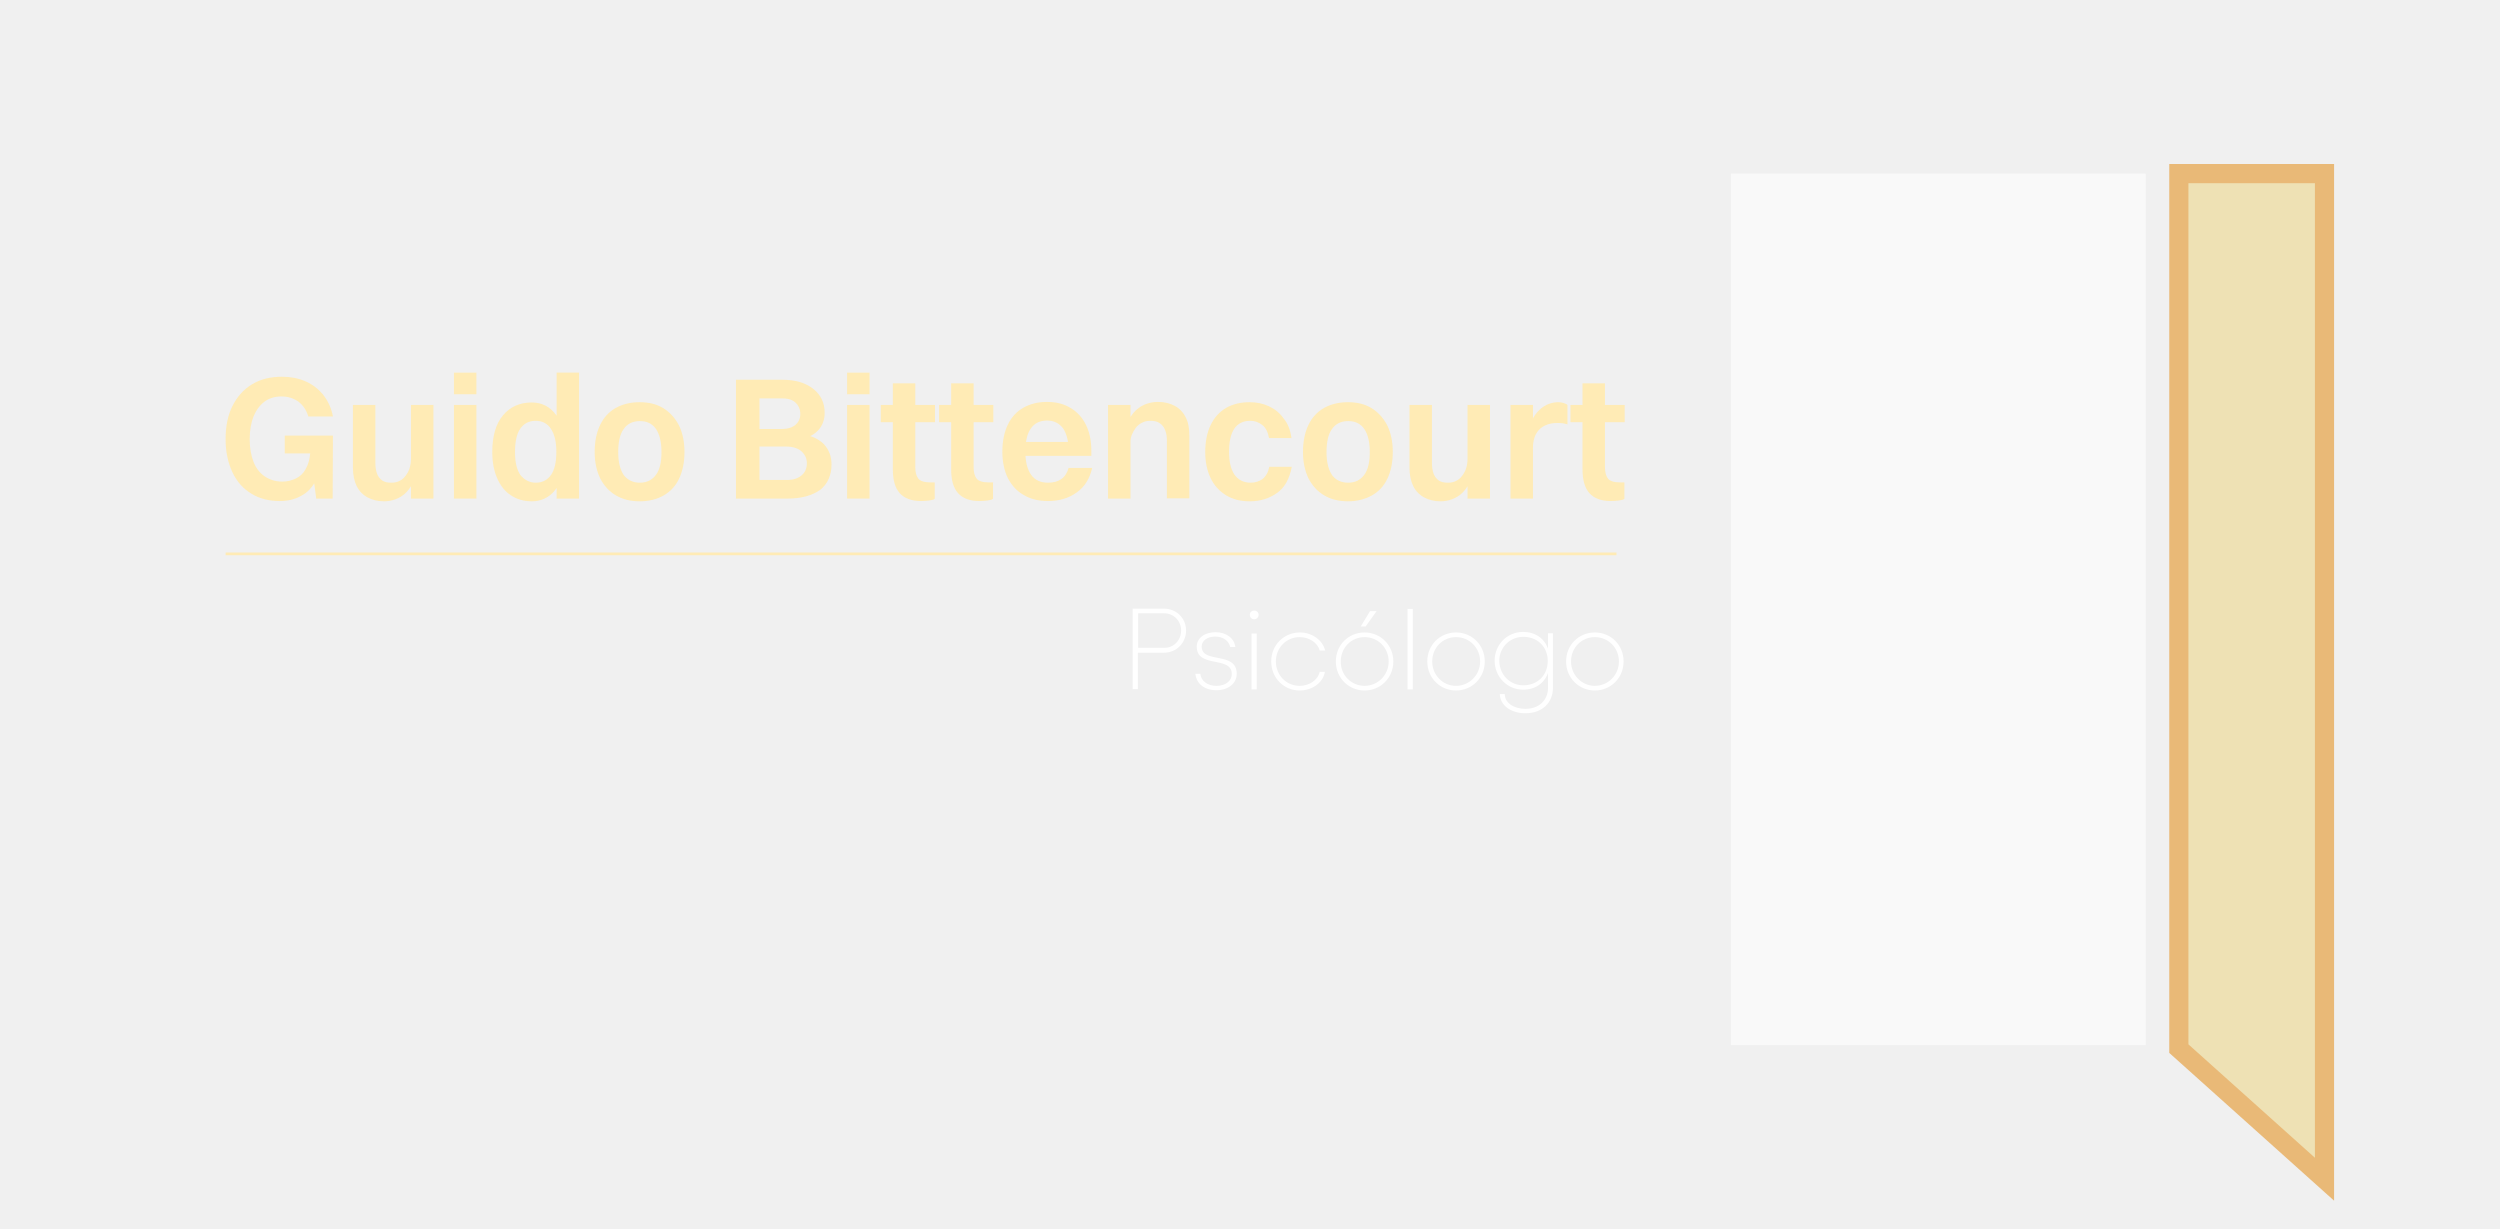
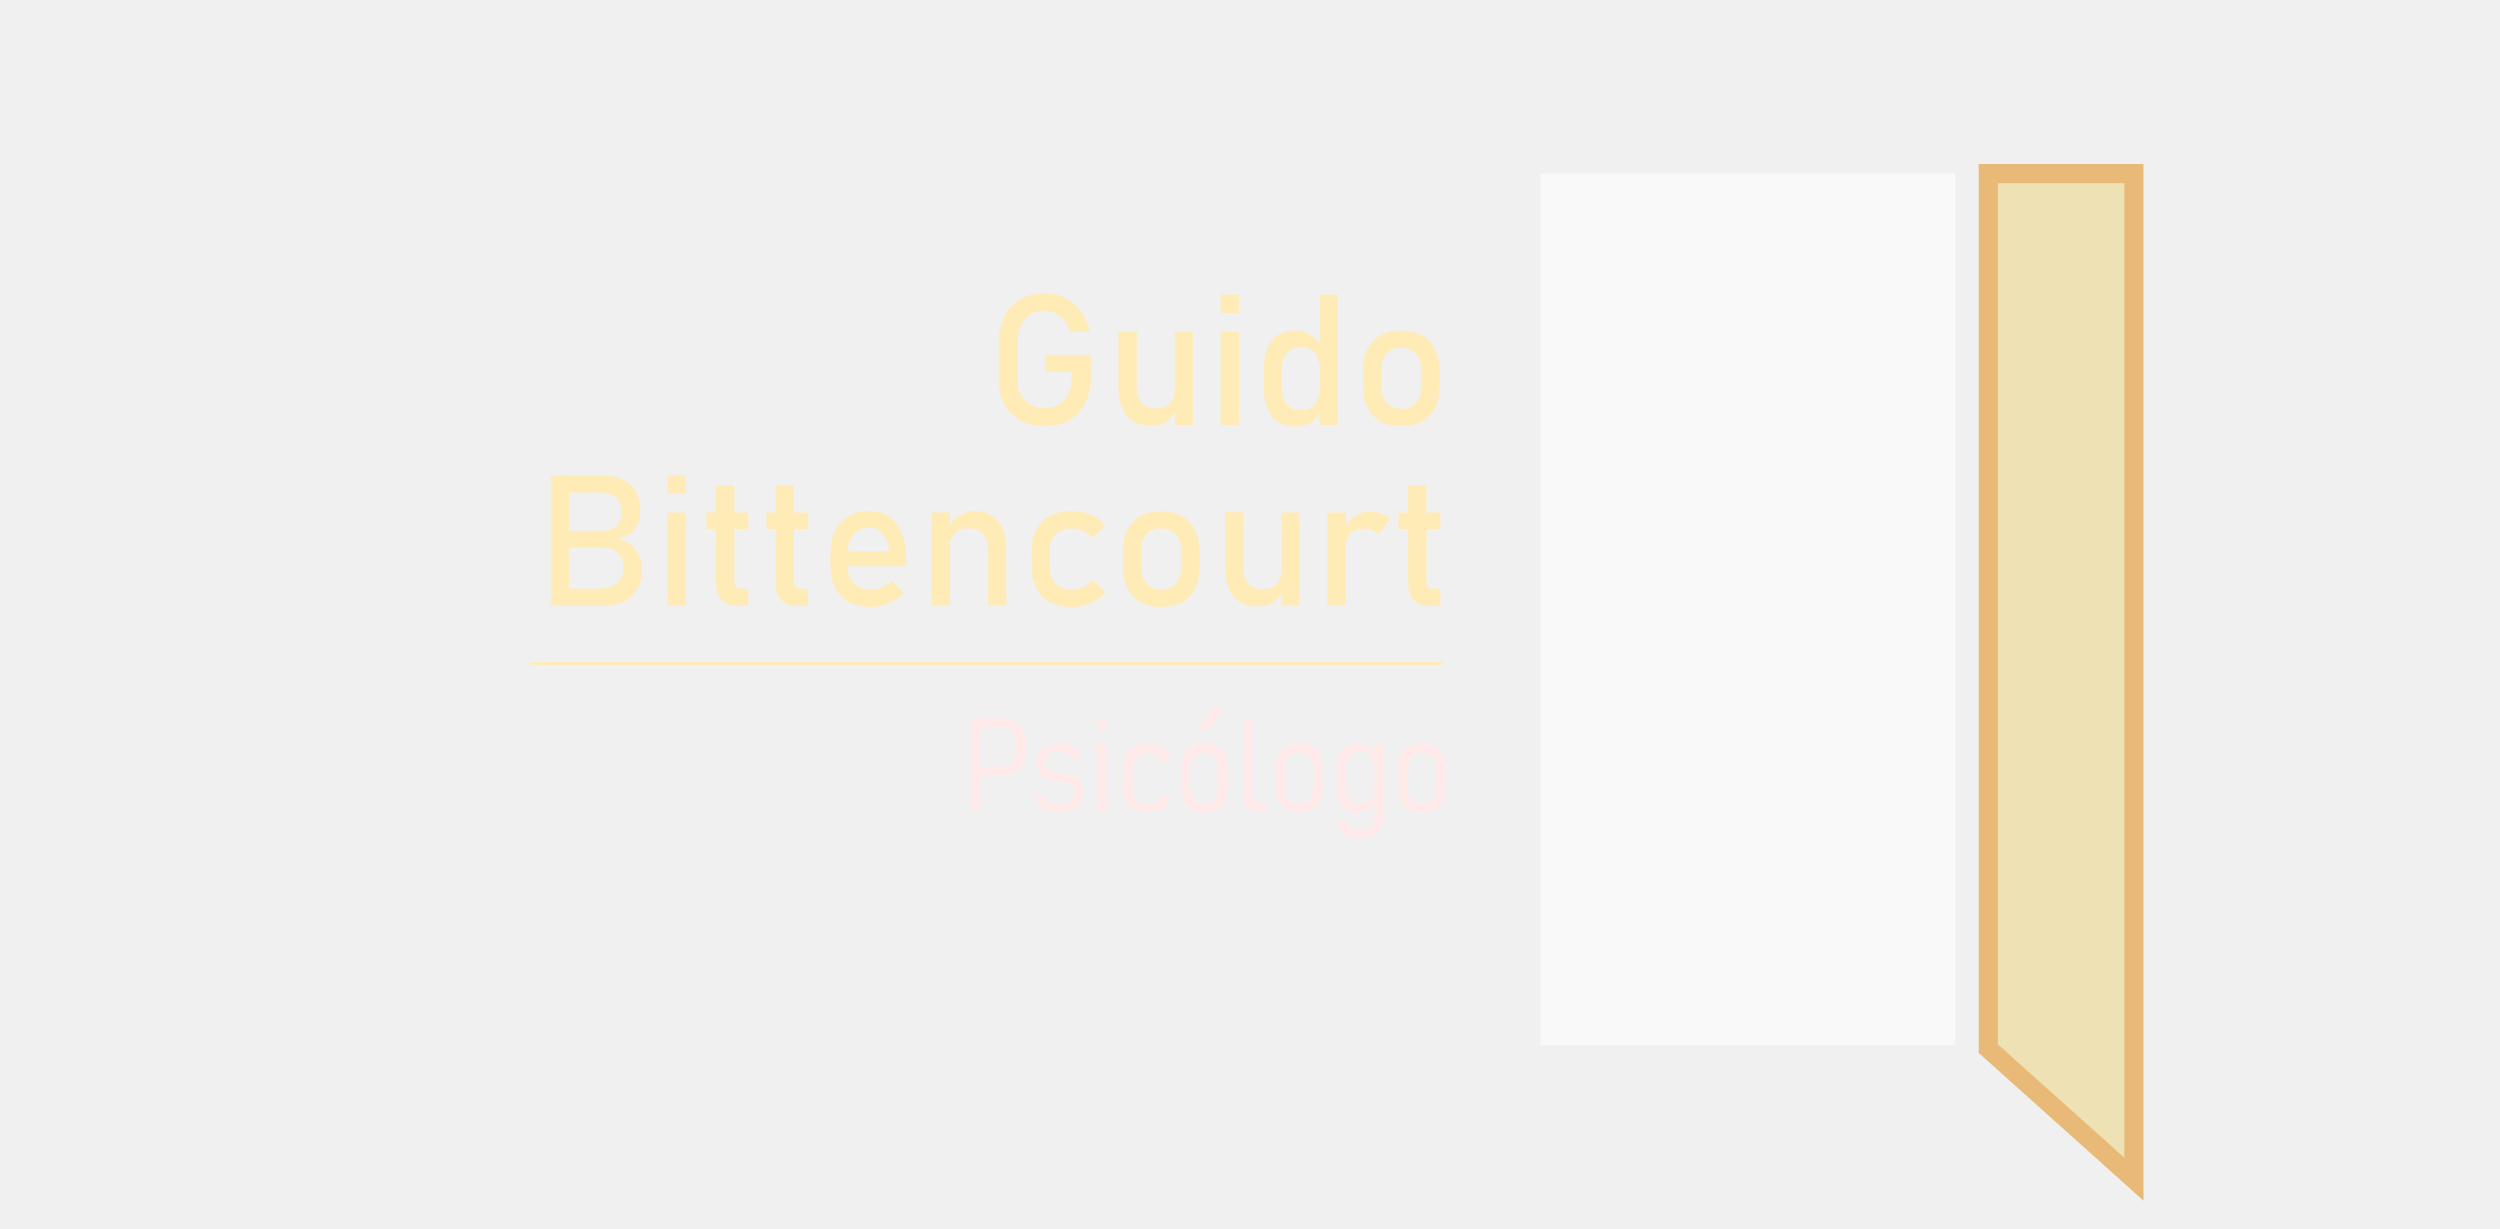
<svg xmlns="http://www.w3.org/2000/svg" version="1.1" id="Layer_1" x="0px" y="0px" viewBox="0 0 913.1 448.7" style="enable-background:new 0 0 913.1 448.7;" xml:space="preserve">
  <style type="text/css">
- 	.st0{fill:#F9F9F9;}
- 	.st1{fill:#FFEBB5;}
- 	.st2{fill:#FFFFFF;}
- 	.st3{fill:#EEE1B4;stroke:#E9B977;stroke-width:7;stroke-miterlimit:10;}
- 	.st4{fill:none;stroke:#FFEBB5;stroke-miterlimit:10;}
+ 	.st0{display:none;}
+ 	.st1{display:inline;}
+ 	.st2{fill:#FFEBB5;}
+ 	.st3{fill:#FFFFFF;}
+ 	.st4{fill:#EEE1B4;stroke:#E9B977;stroke-width:7;stroke-miterlimit:10;}
+ 	.st5{fill:#F9F9F9;}
+ 	.st6{fill:none;stroke:#FFEBB5;stroke-miterlimit:10;}
+ 	.st7{fill:#FFE9E9;}
</style>
+   <g class="st0">
+     <g class="st1">
+       <g>
+         <path class="st2" d="M465,120.1h-9c-0.7-2.3-1.9-4.1-3.6-5.4c-1.7-1.2-3.8-1.9-6.2-1.9s-4.4,0.6-6.2,1.9c-1.7,1.3-3,3-4,5.4     c-0.9,2.3-1.4,5.1-1.4,8.3s0.5,6,1.4,8.3c0.9,2.3,2.3,4.1,4.1,5.3c1.8,1.2,3.9,1.9,6.4,1.9c1.8,0,3.4-0.4,4.9-1.1     c1.5-0.7,2.7-1.8,3.6-3.4c0.9-1.5,1.5-3.5,1.7-5.8h4.1c0,4-0.7,7.2-2,9.8c-1.3,2.6-3.1,4.5-5.4,5.7c-2.3,1.3-4.9,1.9-7.8,1.9     c-4,0-7.5-0.9-10.4-2.7c-3-1.8-5.3-4.4-6.9-7.8c-1.6-3.4-2.5-7.4-2.5-12.1c0-4.7,0.8-8.7,2.5-12.1c1.7-3.4,4-6,7.1-7.9     c3.1-1.9,6.7-2.8,11-2.8c3,0,5.8,0.5,8.4,1.6c2.6,1.1,4.7,2.7,6.5,4.8C463.1,114.3,464.4,116.9,465,120.1z M464.9,150.1h-6     l-2.2-16.5h-9.3v-6.5H465L464.9,150.1L464.9,150.1z" />
+         <path class="st2" d="M493.5,135.7h2.6c-0.2,3.4-0.8,6.3-1.9,8.6c-1.1,2.3-2.6,4-4.4,5.1s-3.9,1.7-6.2,1.7c-2.2,0-4.2-0.5-5.9-1.4     s-3.1-2.3-4-4.1s-1.4-4.1-1.4-6.8v-22.9h8.2v21.2c0,1.5,0.2,2.8,0.6,3.9c0.4,1.1,1.1,1.9,1.9,2.5c0.9,0.6,2,0.8,3.4,0.8     c1.1,0,2.1-0.2,3-0.7c0.9-0.4,1.6-1.1,2.2-1.9c0.6-0.8,1.1-1.7,1.4-2.7C493.3,138,493.5,136.9,493.5,135.7z M501.7,115.9v34.2     h-8.2v-34.2H501.7z" />
+         <path class="st2" d="M509.2,112v-7.9h8.2v7.9H509.2z M509.2,150.1v-34.2h8.2v34.2H509.2z" />
+         <path class="st2" d="M537.7,151.1c-2.9,0-5.5-0.7-7.7-2.2c-2.2-1.4-3.8-3.5-5-6.2c-1.2-2.7-1.8-5.9-1.8-9.6     c0-5.8,1.3-10.3,3.9-13.4c2.6-3.1,6.1-4.7,10.5-4.7c3.8,0,6.8,1.6,9,4.7c2.2,3.1,3.3,7.6,3.3,13.5c0,3.7-0.5,6.9-1.5,9.6     c-1,2.7-2.4,4.8-4.3,6.2C542.4,150.3,540.2,151.1,537.7,151.1z M539.1,144.3c2.4,0,4.3-1,5.6-2.9c1.3-1.9,1.9-4.7,1.9-8.4     s-0.7-6.5-2-8.4c-1.3-2-3.2-2.9-5.6-2.9c-2.4,0-4.3,1-5.6,2.9s-1.9,4.8-1.9,8.5c0,3.6,0.6,6.3,1.9,8.3     C534.9,143.3,536.8,144.3,539.1,144.3z M546.7,150.1v-46h8.2v46H546.7z" />
+         <path class="st2" d="M577.1,151.1c-3.4,0-6.3-0.7-8.8-2.2c-2.4-1.4-4.3-3.5-5.7-6.2c-1.3-2.7-2-5.9-2-9.6c0-3.9,0.7-7.2,2-9.9     s3.2-4.8,5.7-6.2s5.4-2.1,8.7-2.1c3.4,0,6.3,0.7,8.7,2.2c2.4,1.5,4.3,3.6,5.7,6.3c1.3,2.7,2,5.9,2,9.7s-0.7,7.1-2,9.8     s-3.2,4.7-5.7,6.1C583.4,150.3,580.5,151.1,577.1,151.1z M577.1,144.3c2.6,0,4.5-1,5.9-2.9c1.4-1.9,2-4.7,2-8.3     c0-3.7-0.7-6.5-2-8.4c-1.4-2-3.3-2.9-5.9-2.9s-4.6,1-5.9,2.9c-1.4,1.9-2,4.8-2,8.5c0,3.6,0.7,6.3,2,8.3     C572.6,143.3,574.5,144.3,577.1,144.3z" />
+       </g>
+       <g>
+         <path class="st2" d="M268.8,222.1v-43.4h8.6v43.4H268.8z M287.7,222.1h-12.6v-6.8h12.5c2.2,0,3.9-0.6,5.2-1.7     c1.3-1.1,1.9-2.6,1.9-4.4c0-1.8-0.7-3.2-2-4.4c-1.3-1.1-3.2-1.7-5.6-1.7h-11.9v-6.4h10.1c2.3,0,4-0.5,5.2-1.5s1.8-2.4,1.8-4     c0-1.7-0.6-3.1-1.8-4.2s-2.9-1.5-5-1.5h-10.3v-6.8h10.5c4.8,0,8.5,1.1,11.3,3.3s4.2,5.1,4.2,8.8c0,2.5-0.8,4.6-2.3,6.3     c-1.6,1.7-3.7,2.8-6.4,3.3v-1.9c3.6,0.5,6.3,1.7,8.3,3.6c1.9,2,2.9,4.5,2.9,7.5c0,4-1.4,7.1-4.1,9.3     C296.6,221,292.7,222.1,287.7,222.1z" />
+         <path class="st2" d="M309.4,184v-7.9h8.2v7.9H309.4z M309.4,222.1v-34.2h8.2v34.2H309.4z" />
+         <path class="st2" d="M321.7,194.2v-6.3h19.8v6.3H321.7z M326.1,211.4V180h8.2v30.7c0,1.8,0.4,3.2,1.1,4.1     c0.7,0.9,2.2,1.4,4.5,1.4h1.5v6c-0.4,0.3-1.1,0.5-2,0.6s-1.9,0.2-3,0.2c-3.5,0-6.1-1-7.8-2.9     C326.9,218.2,326.1,215.3,326.1,211.4z" />
+         <path class="st2" d="M343,194.2v-6.3h19.8v6.3H343z M347.4,211.4V180h8.2v30.7c0,1.8,0.4,3.2,1.1,4.1c0.7,0.9,2.2,1.4,4.5,1.4     h1.5v6c-0.4,0.3-1.1,0.5-2,0.6s-1.9,0.2-3,0.2c-3.5,0-6.1-1-7.8-2.9C348.2,218.2,347.4,215.3,347.4,211.4z" />
+         <path class="st2" d="M395,201.5l-4.7,3.3c0-3.6-0.7-6.4-2-8.3c-1.4-1.9-3.3-2.9-5.9-2.9s-4.6,1-5.9,2.9c-1.4,2-2,4.8-2,8.5     c0,3.6,0.7,6.4,2.1,8.4s3.5,2.9,6.2,2.9c1.9,0,3.5-0.4,4.8-1.3c1.3-0.9,2.2-2.3,2.7-4.1h8.6c-0.9,4-2.8,7-5.7,9     c-2.9,2.1-6.4,3.1-10.4,3.1c-3.4,0-6.4-0.7-8.9-2.2c-2.5-1.4-4.4-3.5-5.8-6.2c-1.3-2.7-2-5.9-2-9.6c0-3.9,0.7-7.2,2-9.9     s3.2-4.8,5.7-6.2s5.3-2.1,8.6-2.1c3.3,0,6.2,0.7,8.6,2.2c2.4,1.4,4.3,3.5,5.6,6.1c1.3,2.6,2,5.8,2,9.5v1.9h-29.2v-5.1H395V201.5z     " />
+         <path class="st2" d="M404.7,222.1v-34.2h8.2v34.2H404.7z M412.8,202.2h-2.6c0.2-3.4,0.9-6.3,2-8.6s2.6-3.9,4.4-5.1     c1.9-1.1,4-1.7,6.4-1.7c2.3,0,4.3,0.5,6,1.4s3.1,2.3,4,4.1c1,1.8,1.4,4.1,1.4,6.9V222h-8.2v-21c0-1.6-0.2-2.9-0.7-4     c-0.4-1.1-1.1-1.9-2-2.5s-2-0.8-3.4-0.8c-1.1,0-2.1,0.2-3,0.7c-0.9,0.4-1.7,1.1-2.3,1.9c-0.6,0.8-1.1,1.7-1.5,2.7     C413,200,412.8,201.1,412.8,202.2z" />
+         <path class="st2" d="M471.7,200h-8.2c-0.4-2.2-1.2-3.8-2.5-4.8s-2.7-1.5-4.4-1.5c-2.6,0-4.5,1-5.8,2.9s-1.9,4.8-1.9,8.5     c0,3.6,0.7,6.4,2,8.3c1.4,1.9,3.3,2.9,5.9,2.9c1.7,0,3.2-0.5,4.4-1.4c1.2-1,2-2.4,2.4-4.4h8.2c-0.8,4.3-2.5,7.5-5.3,9.5     s-6.1,3.1-10,3.1c-3.4,0-6.2-0.7-8.7-2.2c-2.4-1.5-4.3-3.5-5.6-6.2c-1.3-2.7-2-5.9-2-9.6c0-3.9,0.7-7.2,2-9.9s3.2-4.8,5.6-6.2     s5.3-2.1,8.6-2.1c2.6,0,5,0.5,7.1,1.5s3.9,2.4,5.3,4.4C470.4,194.7,471.3,197.1,471.7,200z" />
+         <path class="st2" d="M492.4,223.1c-3.4,0-6.3-0.7-8.8-2.2c-2.4-1.4-4.3-3.5-5.7-6.2c-1.3-2.7-2-5.9-2-9.6c0-3.9,0.7-7.2,2-9.9     s3.2-4.8,5.7-6.2s5.4-2.1,8.7-2.1c3.4,0,6.3,0.7,8.7,2.2c2.4,1.5,4.3,3.6,5.7,6.3c1.3,2.7,2,5.9,2,9.7s-0.7,7.1-2,9.8     s-3.2,4.7-5.7,6.1C498.6,222.3,495.7,223.1,492.4,223.1z M492.4,216.3c2.6,0,4.5-1,5.9-2.9s2-4.7,2-8.3c0-3.7-0.7-6.5-2-8.4     c-1.4-2-3.3-2.9-5.9-2.9s-4.6,1-5.9,2.9c-1.4,1.9-2,4.8-2,8.5c0,3.6,0.7,6.3,2,8.3C487.8,215.3,489.8,216.3,492.4,216.3z" />
+         <path class="st2" d="M536,207.7h2.6c-0.2,3.4-0.8,6.3-1.9,8.6c-1.1,2.3-2.6,4-4.4,5.1c-1.8,1.1-3.9,1.7-6.2,1.7     c-2.2,0-4.2-0.5-5.9-1.4s-3.1-2.3-4-4.1s-1.4-4.1-1.4-6.8v-22.9h8.2v21.2c0,1.5,0.2,2.8,0.6,3.9c0.4,1.1,1.1,1.9,1.9,2.5     c0.9,0.6,2,0.8,3.4,0.8c1.1,0,2.1-0.2,3-0.7c0.9-0.4,1.6-1.1,2.2-1.9c0.6-0.8,1.1-1.7,1.4-2.7S536,208.9,536,207.7z M544.2,187.9     v34.2H536v-34.2H544.2z" />
+         <path class="st2" d="M551.7,222.1v-34.2h8.2v34.2H551.7z M559.9,203.9h-2.6c0.2-4,0.8-7.2,1.9-9.7c1.1-2.5,2.6-4.3,4.3-5.5     s3.6-1.8,5.7-1.8c0.7,0,1.3,0.1,1.9,0.3c0.6,0.2,1.1,0.4,1.4,0.7v7.1c-0.6-0.2-1.1-0.3-1.7-0.4c-0.6-0.1-1.3-0.1-2-0.1     c-1.5,0-2.9,0.2-4,0.7c-1.1,0.4-2.1,1.1-2.8,1.9c-0.7,0.8-1.3,1.8-1.6,2.9C560,201.2,559.9,202.4,559.9,203.9z" />
+         <path class="st2" d="M573.6,194.2v-6.3h19.8v6.3H573.6z M578,211.4V180h8.2v30.7c0,1.8,0.4,3.2,1.1,4.1c0.7,0.9,2.2,1.4,4.5,1.4     h1.5v6c-0.4,0.3-1.1,0.5-2,0.6s-1.9,0.2-3,0.2c-3.5,0-6.1-1-7.8-2.9C578.8,218.2,578,215.3,578,211.4z" />
+       </g>
+       <g>
+         <path class="st3" d="M413.7,262.3h11.4c4.6,0,8.1,3.5,8.1,8s-3.5,8.1-8.1,8.1h-9.5v13.3h-1.9V262.3z M431.4,270.3     c0-3.5-2.7-6.3-6.2-6.3h-9.5v12.6h9.5C428.6,276.7,431.4,273.9,431.4,270.3z" />
+         <path class="st3" d="M436.6,286.1h1.8c0.3,2.7,2.7,4.4,5.9,4.4c3.3,0,5.6-1.8,5.6-4.3c0-6.8-12.8-2-12.8-10     c0-3.1,2.8-5.3,6.9-5.3c3.7,0,6.8,2.1,7.2,5.4h-1.9c-0.4-2.2-2.6-3.8-5.4-3.8c-2.9,0-5,1.5-5,3.6c0,6.5,12.8,1.6,12.8,10     c0,3.5-3.1,6-7.4,6S437,289.8,436.6,286.1z" />
+         <path class="st3" d="M458.1,263c0.9,0,1.6,0.7,1.6,1.6c0,0.8-0.7,1.6-1.6,1.6s-1.6-0.7-1.6-1.6C456.4,263.7,457.2,263,458.1,263z      M459,271.4v20.4h-1.9v-20.4H459z" />
+         <path class="st3" d="M464.3,281.6c0-6,4.6-10.6,10.5-10.6c4.4,0,8.3,2.8,9.2,6.6h-2c-0.7-2.8-3.8-4.9-7.3-4.9     c-4.9,0-8.7,3.9-8.7,8.9s3.8,8.9,8.7,8.9c3.4,0,6.6-2,7.3-5.1h1.9c-0.7,4.1-4.8,6.8-9.2,6.8C468.9,292.2,464.3,287.6,464.3,281.6     z" />
+         <path class="st3" d="M508.9,281.6c0,6-4.7,10.6-10.5,10.6s-10.5-4.6-10.5-10.6s4.6-10.6,10.5-10.6     C504.2,271,508.9,275.6,508.9,281.6z M498.4,290.5c4.8,0,8.8-3.9,8.8-8.9s-3.9-8.9-8.8-8.9s-8.7,3.9-8.7,8.9     C489.6,286.5,493.5,290.5,498.4,290.5z M500.4,263.2h2.4l-4,5.6H497L500.4,263.2z" />
+         <path class="st3" d="M516,291.8h-1.9v-29.4h1.9V291.8z" />
+         <path class="st3" d="M542.3,281.6c0,6-4.7,10.6-10.5,10.6s-10.5-4.6-10.5-10.6s4.6-10.6,10.5-10.6     C537.6,271,542.3,275.6,542.3,281.6z M531.8,290.5c4.8,0,8.8-3.9,8.8-8.9s-3.9-8.9-8.8-8.9c-4.9,0-8.7,3.9-8.7,8.9     C523.1,286.5,526.9,290.5,531.8,290.5z" />
+         <path class="st3" d="M547.8,293.5h1.8c0,3.3,3.4,5.4,7.6,5.4c4.8,0,8.2-3.1,8.2-7.7v-5.4c-1.4,3.8-4.7,6.1-9.1,6.1     c-5.8,0-10.4-4.7-10.4-10.6c0-5.9,4.6-10.5,10.4-10.5c4.4,0,7.7,2.3,9.1,6.1v-5.6h1.8v19.9c0,5.6-4.1,9.3-9.9,9.3     C552.3,300.6,547.9,297.9,547.8,293.5z M556.4,290.3c5.2,0,8.9-3.7,8.9-8.9c0-5.1-3.7-8.8-8.9-8.8c-5,0-8.8,3.9-8.8,8.8     C547.7,286.5,551.5,290.3,556.4,290.3z" />
+         <path class="st3" d="M593,281.6c0,6-4.7,10.6-10.5,10.6s-10.5-4.6-10.5-10.6s4.6-10.6,10.5-10.6S593,275.6,593,281.6z      M582.5,290.5c4.8,0,8.8-3.9,8.8-8.9s-3.9-8.9-8.8-8.9c-4.9,0-8.7,3.9-8.7,8.9C573.8,286.5,577.7,290.5,582.5,290.5z" />
+       </g>
+     </g>
+   </g>
+   <polygon class="st4" points="726.2,63.4 779.4,63.4 779.4,430.7 726.2,383 " />
+   <rect x="562.6" y="63.4" class="st5" width="151.5" height="318.3" />
+   <line class="st6" x1="193.6" y1="242.3" x2="526.8" y2="242.3" />
  <g>
-     <rect x="632.2" y="63.4" class="st0" width="151.5" height="318.3" />
    <g>
-       <path class="st1" d="M121.6,152.1h-9c-0.7-2.3-1.9-4.1-3.6-5.4c-1.7-1.2-3.8-1.9-6.2-1.9c-2.4,0-4.4,0.6-6.2,1.9    c-1.7,1.3-3,3-4,5.4c-0.9,2.3-1.4,5.1-1.4,8.3s0.5,6,1.4,8.3s2.3,4.1,4.1,5.3c1.8,1.2,3.9,1.9,6.4,1.9c1.8,0,3.4-0.4,4.9-1.1    c1.5-0.7,2.7-1.8,3.6-3.4c0.9-1.5,1.5-3.5,1.7-5.8h4.1c0,4-0.7,7.2-2,9.8s-3.1,4.5-5.4,5.7c-2.3,1.3-4.9,1.9-7.8,1.9    c-4,0-7.5-0.9-10.4-2.7c-3-1.8-5.3-4.4-6.9-7.8c-1.6-3.4-2.5-7.4-2.5-12.1c0-4.7,0.8-8.7,2.5-12.1c1.7-3.4,4-6,7.1-7.9    s6.7-2.8,11-2.8c3,0,5.8,0.5,8.4,1.6s4.7,2.7,6.5,4.8C119.7,146.3,121,148.9,121.6,152.1z M121.5,182.1h-6l-2.2-16.5H104v-6.5    h17.6L121.5,182.1L121.5,182.1z" />
-       <path class="st1" d="M150.1,167.7h2.6c-0.2,3.4-0.8,6.3-1.9,8.6c-1.1,2.3-2.6,4-4.4,5.1c-1.8,1.1-3.9,1.7-6.2,1.7    c-2.2,0-4.2-0.5-5.9-1.4s-3.1-2.3-4-4.1s-1.4-4.1-1.4-6.8v-22.9h8.2v21.2c0,1.5,0.2,2.8,0.6,3.9s1.1,1.9,1.9,2.5    c0.9,0.6,2,0.8,3.4,0.8c1.1,0,2.1-0.2,3-0.7c0.9-0.4,1.6-1.1,2.2-1.9c0.6-0.8,1.1-1.7,1.4-2.7C149.9,170,150.1,168.9,150.1,167.7z     M158.3,147.9v34.2h-8.2v-34.2H158.3z" />
-       <path class="st1" d="M165.8,144v-7.9h8.2v7.9H165.8z M165.8,182.1v-34.2h8.2v34.2H165.8z" />
-       <path class="st1" d="M194.3,183.1c-2.9,0-5.5-0.7-7.7-2.2c-2.2-1.4-3.8-3.5-5-6.2s-1.8-5.9-1.8-9.6c0-5.8,1.3-10.3,3.9-13.4    c2.6-3.1,6.1-4.7,10.5-4.7c3.8,0,6.8,1.6,9,4.7c2.2,3.1,3.3,7.6,3.3,13.5c0,3.7-0.5,6.9-1.5,9.6c-1,2.7-2.4,4.8-4.3,6.2    C199,182.3,196.8,183.1,194.3,183.1z M195.7,176.3c2.4,0,4.3-1,5.6-2.9s1.9-4.7,1.9-8.4s-0.7-6.5-2-8.4c-1.3-2-3.2-2.9-5.6-2.9    c-2.4,0-4.3,1-5.6,2.9s-1.9,4.8-1.9,8.5c0,3.6,0.6,6.3,1.9,8.3C191.5,175.3,193.4,176.3,195.7,176.3z M203.3,182.1v-46h8.2v46    H203.3z" />
-       <path class="st1" d="M233.7,183.1c-3.4,0-6.3-0.7-8.8-2.2c-2.4-1.4-4.3-3.5-5.7-6.2c-1.3-2.7-2-5.9-2-9.6c0-3.9,0.7-7.2,2-9.9    s3.2-4.8,5.7-6.2s5.4-2.1,8.7-2.1c3.4,0,6.3,0.7,8.7,2.2s4.3,3.6,5.7,6.3c1.3,2.7,2,5.9,2,9.7s-0.7,7.1-2,9.8s-3.2,4.7-5.7,6.1    C240,182.3,237.1,183.1,233.7,183.1z M233.7,176.3c2.6,0,4.5-1,5.9-2.9s2-4.7,2-8.3c0-3.7-0.7-6.5-2-8.4c-1.4-2-3.3-2.9-5.9-2.9    c-2.6,0-4.6,1-5.9,2.9c-1.4,1.9-2,4.8-2,8.5c0,3.6,0.7,6.3,2,8.3C229.2,175.3,231.1,176.3,233.7,176.3z" />
-       <path class="st1" d="M268.8,182.1v-43.4h8.6v43.4H268.8z M287.7,182.1h-12.6v-6.8h12.5c2.2,0,3.9-0.6,5.2-1.7    c1.3-1.1,1.9-2.6,1.9-4.4c0-1.8-0.7-3.2-2-4.4c-1.3-1.1-3.2-1.7-5.6-1.7h-11.9v-6.4h10.1c2.3,0,4-0.5,5.2-1.5s1.8-2.4,1.8-4    c0-1.7-0.6-3.1-1.8-4.2s-2.9-1.5-5-1.5h-10.3v-6.8h10.5c4.8,0,8.5,1.1,11.3,3.3s4.2,5.1,4.2,8.8c0,2.5-0.8,4.6-2.3,6.3    c-1.6,1.7-3.7,2.8-6.4,3.3v-1.9c3.6,0.5,6.3,1.7,8.3,3.6c1.9,2,2.9,4.5,2.9,7.5c0,4-1.4,7.1-4.1,9.3    C296.6,181,292.7,182.1,287.7,182.1z" />
-       <path class="st1" d="M309.4,144v-7.9h8.2v7.9H309.4z M309.4,182.1v-34.2h8.2v34.2H309.4z" />
-       <path class="st1" d="M321.7,154.2v-6.3h19.8v6.3H321.7z M326.1,171.4V140h8.2v30.7c0,1.8,0.4,3.2,1.1,4.1c0.7,0.9,2.2,1.4,4.5,1.4    h1.5v6c-0.4,0.3-1.1,0.5-2,0.6s-1.9,0.2-3,0.2c-3.5,0-6.1-1-7.8-2.9C326.9,178.2,326.1,175.3,326.1,171.4z" />
-       <path class="st1" d="M343,154.2v-6.3h19.8v6.3H343z M347.4,171.4V140h8.2v30.7c0,1.8,0.4,3.2,1.1,4.1c0.7,0.9,2.2,1.4,4.5,1.4h1.5    v6c-0.4,0.3-1.1,0.5-2,0.6s-1.9,0.2-3,0.2c-3.5,0-6.1-1-7.8-2.9C348.2,178.2,347.4,175.3,347.4,171.4z" />
-       <path class="st1" d="M395,161.5l-4.7,3.3c0-3.6-0.7-6.4-2-8.3c-1.4-1.9-3.3-2.9-5.9-2.9s-4.6,1-5.9,2.9c-1.4,2-2,4.8-2,8.5    c0,3.6,0.7,6.4,2.1,8.4s3.5,2.9,6.2,2.9c1.9,0,3.5-0.4,4.8-1.3c1.3-0.9,2.2-2.3,2.7-4.1h8.6c-0.9,4-2.8,7-5.7,9    c-2.9,2.1-6.4,3.1-10.4,3.1c-3.4,0-6.4-0.7-8.9-2.2c-2.5-1.4-4.4-3.5-5.8-6.2c-1.3-2.7-2-5.9-2-9.6c0-3.9,0.7-7.2,2-9.9    s3.2-4.8,5.7-6.2s5.3-2.1,8.6-2.1c3.3,0,6.2,0.7,8.6,2.2c2.4,1.4,4.3,3.5,5.6,6.1c1.3,2.6,2,5.8,2,9.5v1.9h-29.2v-5.1H395V161.5z" />
-       <path class="st1" d="M404.7,182.1v-34.2h8.2v34.2H404.7z M412.8,162.2h-2.6c0.2-3.4,0.9-6.3,2-8.6s2.6-3.9,4.4-5.1    c1.9-1.1,4-1.7,6.4-1.7c2.3,0,4.3,0.5,6,1.4s3.1,2.3,4,4.1c1,1.8,1.4,4.1,1.4,6.9V182h-8.2v-21c0-1.6-0.2-2.9-0.7-4    c-0.4-1.1-1.1-1.9-2-2.5s-2-0.8-3.4-0.8c-1.1,0-2.1,0.2-3,0.7c-0.9,0.4-1.7,1.1-2.3,1.9c-0.6,0.8-1.1,1.7-1.5,2.7    C413,160,412.8,161.1,412.8,162.2z" />
-       <path class="st1" d="M471.7,160h-8.2c-0.4-2.2-1.2-3.8-2.5-4.8s-2.7-1.5-4.4-1.5c-2.6,0-4.5,1-5.8,2.9s-1.9,4.8-1.9,8.5    c0,3.6,0.7,6.4,2,8.3c1.4,1.9,3.3,2.9,5.9,2.9c1.7,0,3.2-0.5,4.4-1.4c1.2-1,2-2.4,2.4-4.4h8.2c-0.8,4.3-2.5,7.5-5.3,9.5    s-6.1,3.1-10,3.1c-3.4,0-6.2-0.7-8.7-2.2c-2.4-1.5-4.3-3.5-5.6-6.2c-1.3-2.7-2-5.9-2-9.6c0-3.9,0.7-7.2,2-9.9s3.2-4.8,5.6-6.2    s5.3-2.1,8.6-2.1c2.6,0,5,0.5,7.1,1.5s3.9,2.4,5.3,4.4C470.4,154.7,471.3,157.1,471.7,160z" />
-       <path class="st1" d="M492.4,183.1c-3.4,0-6.3-0.7-8.8-2.2c-2.4-1.4-4.3-3.5-5.7-6.2c-1.3-2.7-2-5.9-2-9.6c0-3.9,0.7-7.2,2-9.9    s3.2-4.8,5.7-6.2s5.4-2.1,8.7-2.1c3.4,0,6.3,0.7,8.7,2.2c2.4,1.5,4.3,3.6,5.7,6.3c1.3,2.7,2,5.9,2,9.7s-0.7,7.1-2,9.8    s-3.2,4.7-5.7,6.1C498.6,182.3,495.7,183.1,492.4,183.1z M492.4,176.3c2.6,0,4.5-1,5.9-2.9s2-4.7,2-8.3c0-3.7-0.7-6.5-2-8.4    c-1.4-2-3.3-2.9-5.9-2.9s-4.6,1-5.9,2.9c-1.4,1.9-2,4.8-2,8.5c0,3.6,0.7,6.3,2,8.3C487.8,175.3,489.8,176.3,492.4,176.3z" />
-       <path class="st1" d="M536,167.7h2.6c-0.2,3.4-0.8,6.3-1.9,8.6c-1.1,2.3-2.6,4-4.4,5.1c-1.8,1.1-3.9,1.7-6.2,1.7    c-2.2,0-4.2-0.5-5.9-1.4s-3.1-2.3-4-4.1s-1.4-4.1-1.4-6.8v-22.9h8.2v21.2c0,1.5,0.2,2.8,0.6,3.9c0.4,1.1,1.1,1.9,1.9,2.5    c0.9,0.6,2,0.8,3.4,0.8c1.1,0,2.1-0.2,3-0.7c0.9-0.4,1.6-1.1,2.2-1.9c0.6-0.8,1.1-1.7,1.4-2.7S536,168.9,536,167.7z M544.2,147.9    v34.2H536v-34.2H544.2z" />
-       <path class="st1" d="M551.7,182.1v-34.2h8.2v34.2H551.7z M559.9,163.9h-2.6c0.2-4,0.8-7.2,1.9-9.7c1.1-2.5,2.6-4.3,4.3-5.5    s3.6-1.8,5.7-1.8c0.7,0,1.3,0.1,1.9,0.3c0.6,0.2,1.1,0.4,1.4,0.7v7.1c-0.6-0.2-1.1-0.3-1.7-0.4c-0.6-0.1-1.3-0.1-2-0.1    c-1.5,0-2.9,0.2-4,0.7c-1.1,0.4-2.1,1.1-2.8,1.9c-0.7,0.8-1.3,1.8-1.6,2.9C560,161.2,559.9,162.4,559.9,163.9z" />
-       <path class="st1" d="M573.6,154.2v-6.3h19.8v6.3H573.6z M578,171.4V140h8.2v30.7c0,1.8,0.4,3.2,1.1,4.1c0.7,0.9,2.2,1.4,4.5,1.4    h1.5v6c-0.4,0.3-1.1,0.5-2,0.6s-1.9,0.2-3,0.2c-3.5,0-6.1-1-7.8-2.9C578.8,178.2,578,175.3,578,171.4z" />
+       <path class="st2" d="M381.9,129.6h16.5v8.3c0,3.6-0.7,6.7-2.1,9.4c-1.4,2.7-3.3,4.7-5.8,6.2c-2.5,1.5-5.4,2.2-8.8,2.2    c-3.4,0-6.3-0.7-8.9-2.1c-2.5-1.4-4.5-3.3-5.9-5.9c-1.4-2.5-2.1-5.5-2.1-8.8v-14c0-3.6,0.7-6.7,2.1-9.4c1.4-2.7,3.3-4.7,5.8-6.2    c2.5-1.5,5.4-2.2,8.8-2.2c2.8,0,5.3,0.6,7.6,1.8c2.3,1.2,4.2,2.8,5.7,4.9c1.5,2.1,2.6,4.6,3.1,7.4h-7.2c-0.6-2.5-1.8-4.4-3.6-5.7    s-3.7-2-5.7-2c-3,0-5.3,1-7.1,3.1c-1.8,2.1-2.7,4.8-2.7,8.2v14c0,3.1,0.9,5.6,2.7,7.4c1.8,1.9,4.3,2.8,7.3,2.8c3,0,5.3-1,7.1-2.9    c1.8-2,2.7-4.7,2.7-8.2v-2.1h-9.7V129.6z" />
+       <path class="st2" d="M415.2,121.2v20.6c0,2.4,0.6,4.2,1.8,5.5c1.2,1.3,2.9,1.9,5.1,1.9c2.2,0,3.9-0.6,5.1-1.8    c1.2-1.2,1.8-2.8,1.8-4.9l0.5,7.1c-0.6,1.5-1.7,2.9-3.2,4.1c-1.5,1.2-3.5,1.8-6,1.8c-3.8,0-6.6-1.2-8.7-3.6    c-2-2.4-3.1-5.8-3.1-10.2v-20.6H415.2z M429.1,155.2v-34h6.6v34H429.1z" />
+       <path class="st2" d="M445.8,114.3v-6.7h6.7v6.7H445.8z M445.8,155.2v-34h6.7v34H445.8z" />
+       <path class="st2" d="M473.4,155.8c-3.8,0-6.6-1.2-8.7-3.6c-2-2.4-3.1-5.8-3.1-10.2v-7.5c0-4.4,1-7.8,3-10.2c2-2.4,4.8-3.6,8.4-3.6    c2,0,3.8,0.5,5.5,1.6c1.7,1,3,2.5,4,4.4l-0.7,6.9c0-1.4-0.3-2.7-0.8-3.7c-0.5-1-1.3-1.8-2.3-2.3c-1-0.5-2.2-0.8-3.6-0.8    c-2.2,0-3.9,0.7-5.1,2.1c-1.2,1.4-1.8,3.3-1.8,5.8v7.4c0,2.5,0.6,4.4,1.8,5.7c1.2,1.3,2.9,2,5.1,2c1.4,0,2.6-0.3,3.6-0.8    c1-0.6,1.8-1.4,2.3-2.4s0.8-2.3,0.8-3.8l0.5,7.2c-0.6,1.5-1.7,2.9-3.2,4.1C477.8,155.2,475.8,155.8,473.4,155.8z M482,155.2v-47.6    h6.7v47.6H482z" />
+       <path class="st2" d="M511.8,155.7c-4.4,0-7.9-1.3-10.3-3.9c-2.4-2.6-3.7-6.2-3.7-10.9v-5.5c0-4.6,1.2-8.2,3.7-10.8    c2.4-2.6,5.9-3.8,10.3-3.8s7.9,1.3,10.3,3.8c2.4,2.6,3.7,6.2,3.7,10.8v5.6c0,4.7-1.2,8.3-3.7,10.8    C519.7,154.4,516.2,155.7,511.8,155.7z M511.8,149.3c2.3,0,4.1-0.7,5.4-2.2c1.3-1.5,1.9-3.5,1.9-6.2v-5.6c0-2.6-0.6-4.7-1.9-6.1    c-1.3-1.4-3.1-2.2-5.4-2.2c-2.3,0-4.1,0.7-5.4,2.2c-1.3,1.4-1.9,3.5-1.9,6.1v5.6c0,2.6,0.6,4.7,1.9,6.2    C507.7,148.6,509.5,149.3,511.8,149.3z" />
+       <path class="st2" d="M201.2,221.2v-47.6h6.6v47.6H201.2z M205.2,221.2V215H218c3.5,0,6-0.7,7.5-2c1.5-1.4,2.2-3.1,2.2-5.3v-0.1    c0-2.4-0.6-4.2-1.9-5.6c-1.3-1.4-3.3-2.1-6.2-2.1h-14.5v-6h14.5c2.5,0,4.3-0.6,5.6-1.8c1.3-1.2,1.9-2.9,1.9-5.1    c0-2.4-0.7-4.2-2.1-5.3c-1.4-1.2-3.5-1.8-6.3-1.8h-13.6v-6.2H220c4.7,0,8.2,1.2,10.5,3.5c2.3,2.3,3.4,5.5,3.4,9.4    c0,2.4-0.7,4.6-2.1,6.5c-1.4,2-3.6,3.2-6.6,3.8c2.9,0.4,5.2,1.7,6.9,3.9c1.6,2.2,2.4,4.6,2.4,7.4v0.1c0,3.9-1.3,7-3.8,9.4    c-2.5,2.4-5.9,3.6-10.2,3.6H205.2z" />
+       <path class="st2" d="M243.8,180.3v-6.7h6.7v6.7H243.8z M243.8,221.2v-34h6.7v34H243.8z" />
+       <path class="st2" d="M258,193.2v-6h15.3v6H258z M269.5,221.3c-2.8,0-4.8-0.8-6.1-2.3c-1.3-1.5-1.9-3.8-1.9-6.7v-35h6.7v35.1    c0,0.8,0.2,1.4,0.5,1.9s0.8,0.7,1.4,0.7h3.2v6.3H269.5z" />
+       <path class="st2" d="M279.9,193.2v-6h15.3v6H279.9z M291.3,221.3c-2.8,0-4.8-0.8-6.1-2.3c-1.3-1.5-1.9-3.8-1.9-6.7v-35h6.7v35.1    c0,0.8,0.2,1.4,0.5,1.9s0.8,0.7,1.4,0.7h3.2v6.3H291.3z" />
+       <path class="st2" d="M318.2,221.7c-4.7,0-8.4-1.3-11-4c-2.6-2.6-3.9-6.4-3.9-11.3v-3.8c0-5.1,1.2-9,3.7-11.7    c2.5-2.8,6-4.2,10.6-4.2c4.3,0,7.6,1.6,9.9,4.7c2.3,3.1,3.5,7.5,3.5,13.2v2.2h-22.9v-5.4h16.6c-0.2-2.7-0.9-4.9-2.1-6.4    c-1.2-1.5-2.9-2.3-5-2.3c-2.5,0-4.5,0.8-5.9,2.5c-1.4,1.7-2.1,4-2.1,7v4.3c0,2.8,0.7,5,2.2,6.5c1.5,1.5,3.6,2.3,6.3,2.3    c1.4,0,2.7-0.3,4-0.8c1.3-0.5,2.5-1.3,3.6-2.3l4.4,4.4c-1.7,1.6-3.6,2.9-5.7,3.7C322.5,221.2,320.4,221.7,318.2,221.7z" />
+       <path class="st2" d="M340.3,221.2v-34h6.7v34H340.3z M360.9,221.2v-20.6c0-2.4-0.6-4.3-1.8-5.6c-1.2-1.3-3-2-5.3-2    c-2.2,0-3.9,0.6-5.1,1.7c-1.2,1.2-1.8,2.8-1.8,4.9l-0.7-6.5c1-2,2.4-3.6,4.1-4.7c1.7-1.1,3.6-1.7,5.6-1.7c3.7,0,6.5,1.2,8.6,3.6    c2,2.4,3,5.8,3,10.2v20.6H360.9z" />
+       <path class="st2" d="M391.4,221.7c-4.7,0-8.3-1.3-10.8-3.9c-2.6-2.6-3.8-6.2-3.8-10.9v-5.6c0-4.6,1.3-8.2,3.8-10.8    c2.6-2.5,6.2-3.8,10.8-3.8c2.7,0,5.1,0.5,7.2,1.4c2.1,0.9,3.8,2.3,5.1,4l-4.8,4.3c-0.9-1.1-2.1-1.9-3.3-2.5    c-1.3-0.6-2.6-0.9-4.1-0.9c-2.6,0-4.6,0.7-6,2.2c-1.4,1.4-2.1,3.5-2.1,6.1v5.6c0,2.7,0.7,4.8,2.1,6.2c1.4,1.5,3.4,2.2,6,2.2    c1.4,0,2.8-0.3,4.1-0.9c1.3-0.6,2.4-1.5,3.3-2.7l4.8,4.6c-1.3,1.7-3,3-5.1,3.9C396.4,221.2,394,221.7,391.4,221.7z" />
+       <path class="st2" d="M424.1,221.7c-4.4,0-7.9-1.3-10.3-3.9c-2.4-2.6-3.7-6.2-3.7-10.9v-5.5c0-4.6,1.2-8.2,3.7-10.8    c2.4-2.6,5.9-3.8,10.3-3.8c4.4,0,7.9,1.3,10.3,3.8s3.7,6.2,3.7,10.8v5.6c0,4.7-1.2,8.3-3.7,10.8    C432,220.4,428.5,221.7,424.1,221.7z M424.1,215.3c2.3,0,4.1-0.7,5.4-2.2c1.3-1.5,1.9-3.5,1.9-6.2v-5.6c0-2.6-0.6-4.7-1.9-6.1    c-1.3-1.4-3.1-2.2-5.4-2.2c-2.3,0-4.1,0.7-5.4,2.2c-1.3,1.4-1.9,3.5-1.9,6.1v5.6c0,2.6,0.6,4.7,1.9,6.2    C420,214.6,421.8,215.3,424.1,215.3z" />
+       <path class="st2" d="M454.2,187.2v20.6c0,2.4,0.6,4.2,1.8,5.5c1.2,1.3,2.9,1.9,5.1,1.9c2.2,0,3.9-0.6,5.1-1.8    c1.2-1.2,1.8-2.8,1.8-4.9l0.5,7.1c-0.6,1.5-1.7,2.9-3.2,4.1c-1.5,1.2-3.5,1.8-6,1.8c-3.8,0-6.6-1.2-8.7-3.6    c-2-2.4-3.1-5.8-3.1-10.2v-20.6H454.2z M468,221.2v-34h6.6v34H468z" />
+       <path class="st2" d="M484.8,221.2v-34h6.7v34H484.8z M503.5,195.3c-0.6-0.7-1.3-1.3-2.2-1.6c-0.9-0.4-1.9-0.6-3.1-0.6    c-2.1,0-3.8,0.6-4.9,1.8c-1.2,1.2-1.8,2.8-1.8,4.9l-0.7-6.5c1-2,2.4-3.6,4-4.7c1.7-1.1,3.5-1.7,5.5-1.7c1.5,0,3,0.2,4.2,0.7    c1.3,0.4,2.3,1.1,3.3,2L503.5,195.3z" />
+       <path class="st2" d="M510.8,193.2v-6h15.3v6H510.8z M522.3,221.3c-2.8,0-4.8-0.8-6.1-2.3c-1.3-1.5-1.9-3.8-1.9-6.7v-35h6.7v35.1    c0,0.8,0.2,1.4,0.5,1.9s0.8,0.7,1.4,0.7h3.2v6.3H522.3z" />
    </g>
+   </g>
+   <g>
    <g>
-       <path class="st2" d="M413.7,222.3h11.4c4.6,0,8.1,3.5,8.1,8s-3.5,8.1-8.1,8.1h-9.5v13.3h-1.9V222.3z M431.4,230.3    c0-3.5-2.7-6.3-6.2-6.3h-9.5v12.6h9.5C428.6,236.7,431.4,233.9,431.4,230.3z" />
-       <path class="st2" d="M436.6,246.1h1.8c0.3,2.7,2.7,4.4,5.9,4.4c3.3,0,5.6-1.8,5.6-4.3c0-6.8-12.8-2-12.8-10c0-3.1,2.8-5.3,6.9-5.3    c3.7,0,6.8,2.1,7.2,5.4h-1.9c-0.4-2.2-2.6-3.8-5.4-3.8c-2.9,0-5,1.5-5,3.6c0,6.5,12.8,1.6,12.8,10c0,3.5-3.1,6-7.4,6    S437,249.8,436.6,246.1z" />
-       <path class="st2" d="M458.1,223c0.9,0,1.6,0.7,1.6,1.6c0,0.8-0.7,1.6-1.6,1.6s-1.6-0.7-1.6-1.6C456.4,223.7,457.2,223,458.1,223z     M459,231.4v20.4h-1.9v-20.4H459z" />
-       <path class="st2" d="M464.3,241.6c0-6,4.6-10.6,10.5-10.6c4.4,0,8.3,2.8,9.2,6.6h-2c-0.7-2.8-3.8-4.9-7.3-4.9    c-4.9,0-8.7,3.9-8.7,8.9s3.8,8.9,8.7,8.9c3.4,0,6.6-2,7.3-5.1h1.9c-0.7,4.1-4.8,6.8-9.2,6.8C468.9,252.2,464.3,247.6,464.3,241.6z    " />
-       <path class="st2" d="M508.9,241.6c0,6-4.7,10.6-10.5,10.6s-10.5-4.6-10.5-10.6s4.6-10.6,10.5-10.6    C504.2,231,508.9,235.6,508.9,241.6z M498.4,250.5c4.8,0,8.8-3.9,8.8-8.9s-3.9-8.9-8.8-8.9s-8.7,3.9-8.7,8.9    C489.6,246.5,493.5,250.5,498.4,250.5z M500.4,223.2h2.4l-4,5.6H497L500.4,223.2z" />
-       <path class="st2" d="M516,251.8h-1.9v-29.4h1.9V251.8z" />
-       <path class="st2" d="M542.3,241.6c0,6-4.7,10.6-10.5,10.6s-10.5-4.6-10.5-10.6s4.6-10.6,10.5-10.6    C537.6,231,542.3,235.6,542.3,241.6z M531.8,250.5c4.8,0,8.8-3.9,8.8-8.9s-3.9-8.9-8.8-8.9c-4.9,0-8.7,3.9-8.7,8.9    C523.1,246.5,526.9,250.5,531.8,250.5z" />
-       <path class="st2" d="M547.8,253.5h1.8c0,3.3,3.4,5.4,7.6,5.4c4.8,0,8.2-3.1,8.2-7.7v-5.4c-1.4,3.8-4.7,6.1-9.1,6.1    c-5.8,0-10.4-4.7-10.4-10.6c0-5.9,4.6-10.5,10.4-10.5c4.4,0,7.7,2.3,9.1,6.1v-5.6h1.8v19.9c0,5.6-4.1,9.3-9.9,9.3    C552.3,260.6,547.9,257.9,547.8,253.5z M556.4,250.3c5.2,0,8.9-3.7,8.9-8.9c0-5.1-3.7-8.8-8.9-8.8c-5,0-8.8,3.9-8.8,8.8    C547.7,246.5,551.5,250.3,556.4,250.3z" />
-       <path class="st2" d="M593,241.6c0,6-4.7,10.6-10.5,10.6s-10.5-4.6-10.5-10.6s4.6-10.6,10.5-10.6S593,235.6,593,241.6z     M582.5,250.5c4.8,0,8.8-3.9,8.8-8.9s-3.9-8.9-8.8-8.9c-4.9,0-8.7,3.9-8.7,8.9C573.8,246.5,577.7,250.5,582.5,250.5z" />
+       <path class="st7" d="M354.6,296.4v-34.1h3.4v34.1H354.6z M357,283.2V280h9.1c1.5,0,2.7-0.5,3.6-1.5s1.3-2.4,1.3-4.1v-3.3    c0-1.8-0.4-3.1-1.3-4.1s-2.1-1.5-3.6-1.5H357v-3.1h8.9c1.8,0,3.3,0.4,4.6,1.1s2.3,1.7,3,3s1,2.9,1,4.7v3.4c0,1.8-0.3,3.3-1,4.6    s-1.7,2.3-3,3s-2.8,1.1-4.5,1.1H357z" />
+       <path class="st7" d="M386.8,296.7c-2.2,0-4.1-0.5-5.6-1.4s-2.5-2.3-3.1-4.1l2.7-1.2c0.7,1.2,1.5,2.2,2.5,2.8s2.2,1,3.5,1    c1.9,0,3.3-0.4,4.3-1.1s1.5-1.8,1.5-3.3c0-1-0.3-1.8-0.9-2.3s-1.3-0.9-2.3-1.1s-2-0.4-3.1-0.6c-0.9-0.1-1.8-0.3-2.7-0.6    s-1.7-0.6-2.5-1s-1.4-1.1-1.8-1.9s-0.7-1.9-0.7-3.2c0-2.3,0.7-4.1,2.1-5.3s3.5-1.8,6.2-1.8c2,0,3.6,0.4,5,1.2s2.3,2,2.9,3.6    l-2.8,1.2c-0.6-1-1.3-1.8-2.2-2.4s-1.9-0.9-3-0.9c-1.7,0-2.9,0.4-3.8,1.1s-1.3,1.8-1.3,3.2c0,1,0.3,1.7,0.8,2.2s1.3,0.8,2.2,1.1    s1.9,0.4,3,0.6c0.9,0.1,1.8,0.3,2.7,0.5s1.8,0.5,2.5,1s1.4,1.1,1.8,2s0.7,2,0.7,3.4c0,2.4-0.8,4.2-2.3,5.4    S389.7,296.7,386.8,296.7z" />
+       <path class="st7" d="M400.7,266.3V263h3.4v3.4H400.7z M400.7,296.4V272h3.4v24.3H400.7z" />
+       <path class="st7" d="M419.3,296.7c-2.9,0-5.1-0.8-6.7-2.3s-2.3-3.7-2.3-6.6v-7.1c0-2.9,0.8-5.1,2.3-6.7s3.7-2.3,6.7-2.3    c2.3,0,4.1,0.5,5.5,1.6s2.3,2.5,2.6,4.5l-3.3,1c-0.3-1.3-0.8-2.2-1.7-2.9s-1.8-1-3.1-1c-1.8,0-3.2,0.5-4.2,1.5s-1.5,2.5-1.5,4.4    v7.1c0,1.9,0.5,3.3,1.5,4.3s2.4,1.5,4.2,1.5c1.3,0,2.4-0.3,3.2-0.9s1.4-1.5,1.7-2.7l3.1,1c-0.3,1.9-1.2,3.3-2.6,4.3    S421.6,296.7,419.3,296.7z" />
+       <path class="st7" d="M439.9,296.7c-2.7,0-4.8-0.8-6.3-2.3s-2.2-3.7-2.2-6.5v-7.5c0-2.8,0.7-4.9,2.2-6.5s3.6-2.3,6.3-2.3    s4.8,0.8,6.3,2.3s2.2,3.7,2.2,6.5v7.6c0,2.8-0.7,4.9-2.2,6.5S442.6,296.7,439.9,296.7z M439.8,293.6c1.6,0,2.9-0.5,3.8-1.5    s1.3-2.4,1.3-4.1v-7.6c0-1.8-0.4-3.1-1.3-4.1s-2.2-1.5-3.8-1.5c-1.6,0-2.9,0.5-3.8,1.5s-1.3,2.3-1.3,4.1v7.6    c0,1.8,0.4,3.1,1.3,4.1S438.2,293.6,439.8,293.6z M440,267.5l-2.3-1.6l6.2-8.3l2.7,2.1L440,267.5z" />
+       <path class="st7" d="M457.5,262.3V290c0,1,0.2,1.8,0.7,2.4s1.2,0.9,2,0.9h1.9v3.1h-2.3c-1.8,0-3.2-0.6-4.2-1.7s-1.5-2.7-1.5-4.8    v-27.6H457.5z" />
+       <path class="st7" d="M474.5,296.7c-2.7,0-4.8-0.8-6.3-2.3s-2.2-3.7-2.2-6.5v-7.5c0-2.8,0.7-4.9,2.2-6.5s3.6-2.3,6.3-2.3    s4.8,0.8,6.3,2.3s2.2,3.7,2.2,6.5v7.6c0,2.8-0.7,4.9-2.2,6.5S477.2,296.7,474.5,296.7z M474.5,293.6c1.6,0,2.9-0.5,3.8-1.5    s1.3-2.4,1.3-4.1v-7.6c0-1.8-0.4-3.1-1.3-4.1s-2.2-1.5-3.8-1.5c-1.6,0-2.9,0.5-3.8,1.5s-1.3,2.3-1.3,4.1v7.6    c0,1.8,0.4,3.1,1.3,4.1S472.9,293.6,474.5,293.6z" />
+       <path class="st7" d="M495.4,296.8c-2.3,0-4.1-0.7-5.3-2.2s-1.9-3.6-1.9-6.3v-7.8c0-2.8,0.6-5,1.9-6.5s3-2.3,5.3-2.3    c1.5,0,2.8,0.3,4,1s2.2,1.8,2.9,3.3l-0.5,4c0-1-0.2-1.9-0.6-2.8s-1-1.5-1.7-2s-1.7-0.7-2.8-0.7c-1.6,0-2.9,0.5-3.8,1.5    s-1.4,2.5-1.4,4.3v7.8c0,1.8,0.5,3.1,1.4,4.1s2.2,1.5,3.8,1.5c1.1,0,2-0.2,2.7-0.7s1.3-1.1,1.7-2s0.6-1.7,0.6-2.7l0.3,4.2    c-0.5,1.5-1.4,2.5-2.6,3.2S497,296.8,495.4,296.8z M496.2,306.3c-2.2,0-3.9-0.5-5.2-1.5s-2.2-2.4-2.4-4.2l3-1    c0.3,1.2,0.8,2.1,1.6,2.7s1.9,0.9,3.1,0.9c1.7,0,3.1-0.5,4.1-1.4s1.5-2.3,1.5-4V272h3.4v25.5c0,2.8-0.8,4.9-2.3,6.5    S499.1,306.3,496.2,306.3z" />
+       <path class="st7" d="M519.3,296.7c-2.7,0-4.8-0.8-6.3-2.3s-2.2-3.7-2.2-6.5v-7.5c0-2.8,0.7-4.9,2.2-6.5s3.6-2.3,6.3-2.3    s4.8,0.8,6.3,2.3s2.2,3.7,2.2,6.5v7.6c0,2.8-0.7,4.9-2.2,6.5S522,296.7,519.3,296.7z M519.3,293.6c1.6,0,2.9-0.5,3.8-1.5    s1.3-2.4,1.3-4.1v-7.6c0-1.8-0.4-3.1-1.3-4.1s-2.2-1.5-3.8-1.5c-1.6,0-2.9,0.5-3.8,1.5s-1.3,2.3-1.3,4.1v7.6    c0,1.8,0.4,3.1,1.3,4.1S517.6,293.6,519.3,293.6z" />
    </g>
-     <polygon class="st3" points="795.8,63.4 849,63.4 849,430.7 795.8,383  " />
-     <line class="st4" x1="82.4" y1="202.3" x2="590.4" y2="202.3" />
  </g>
</svg>
